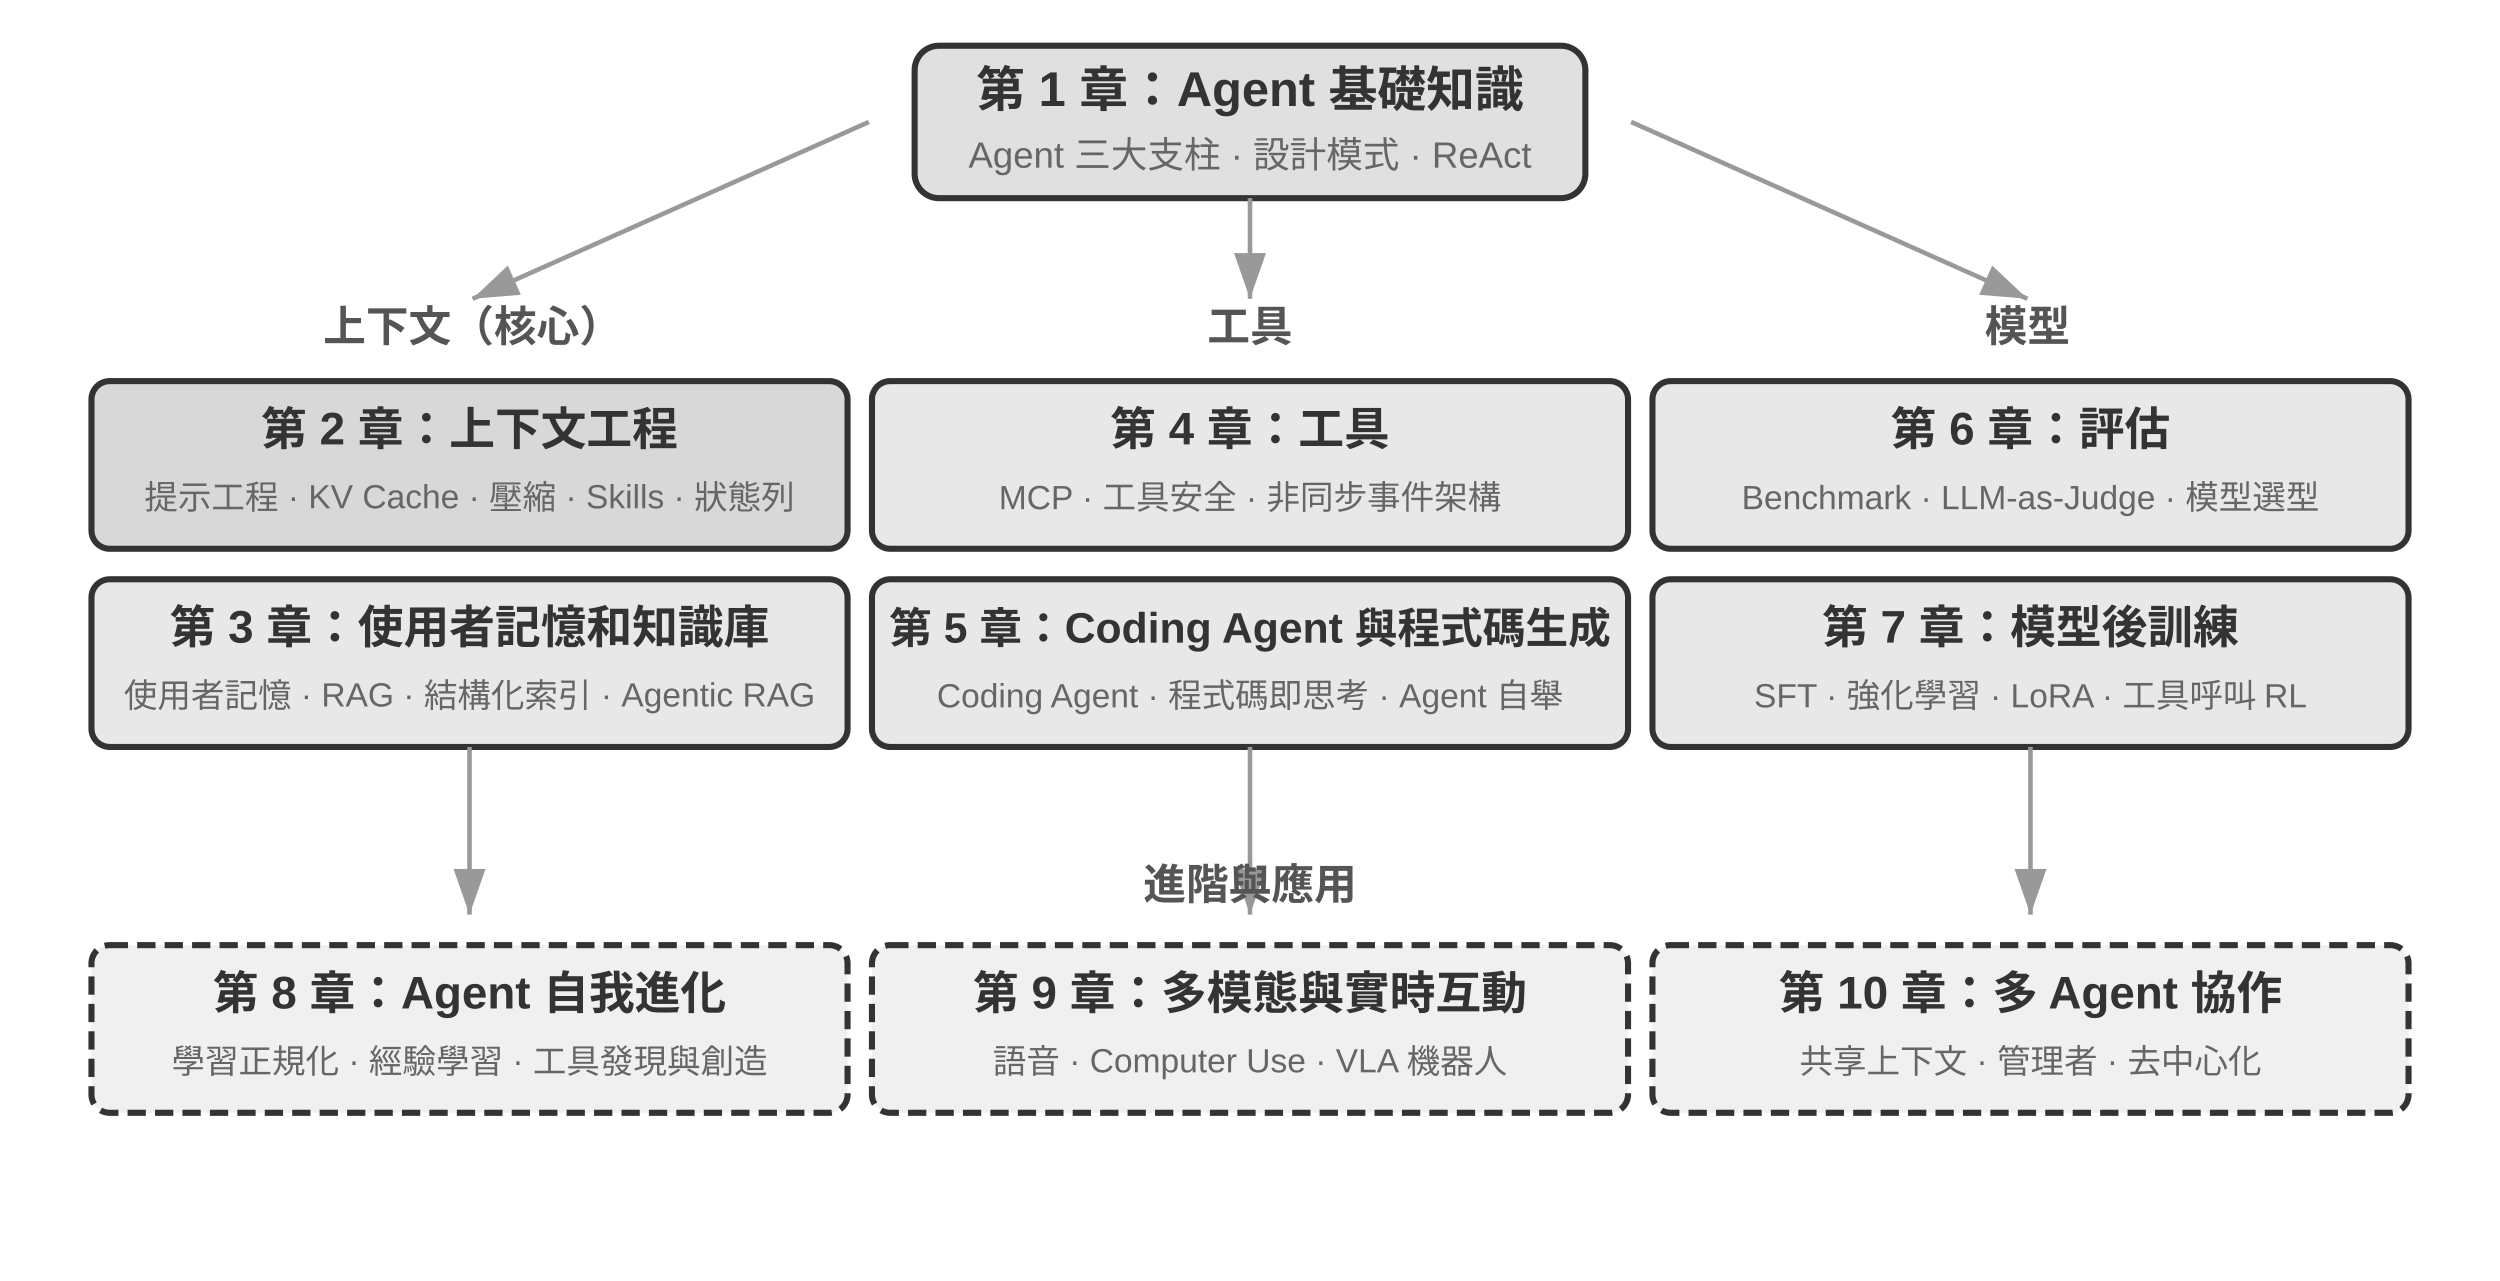
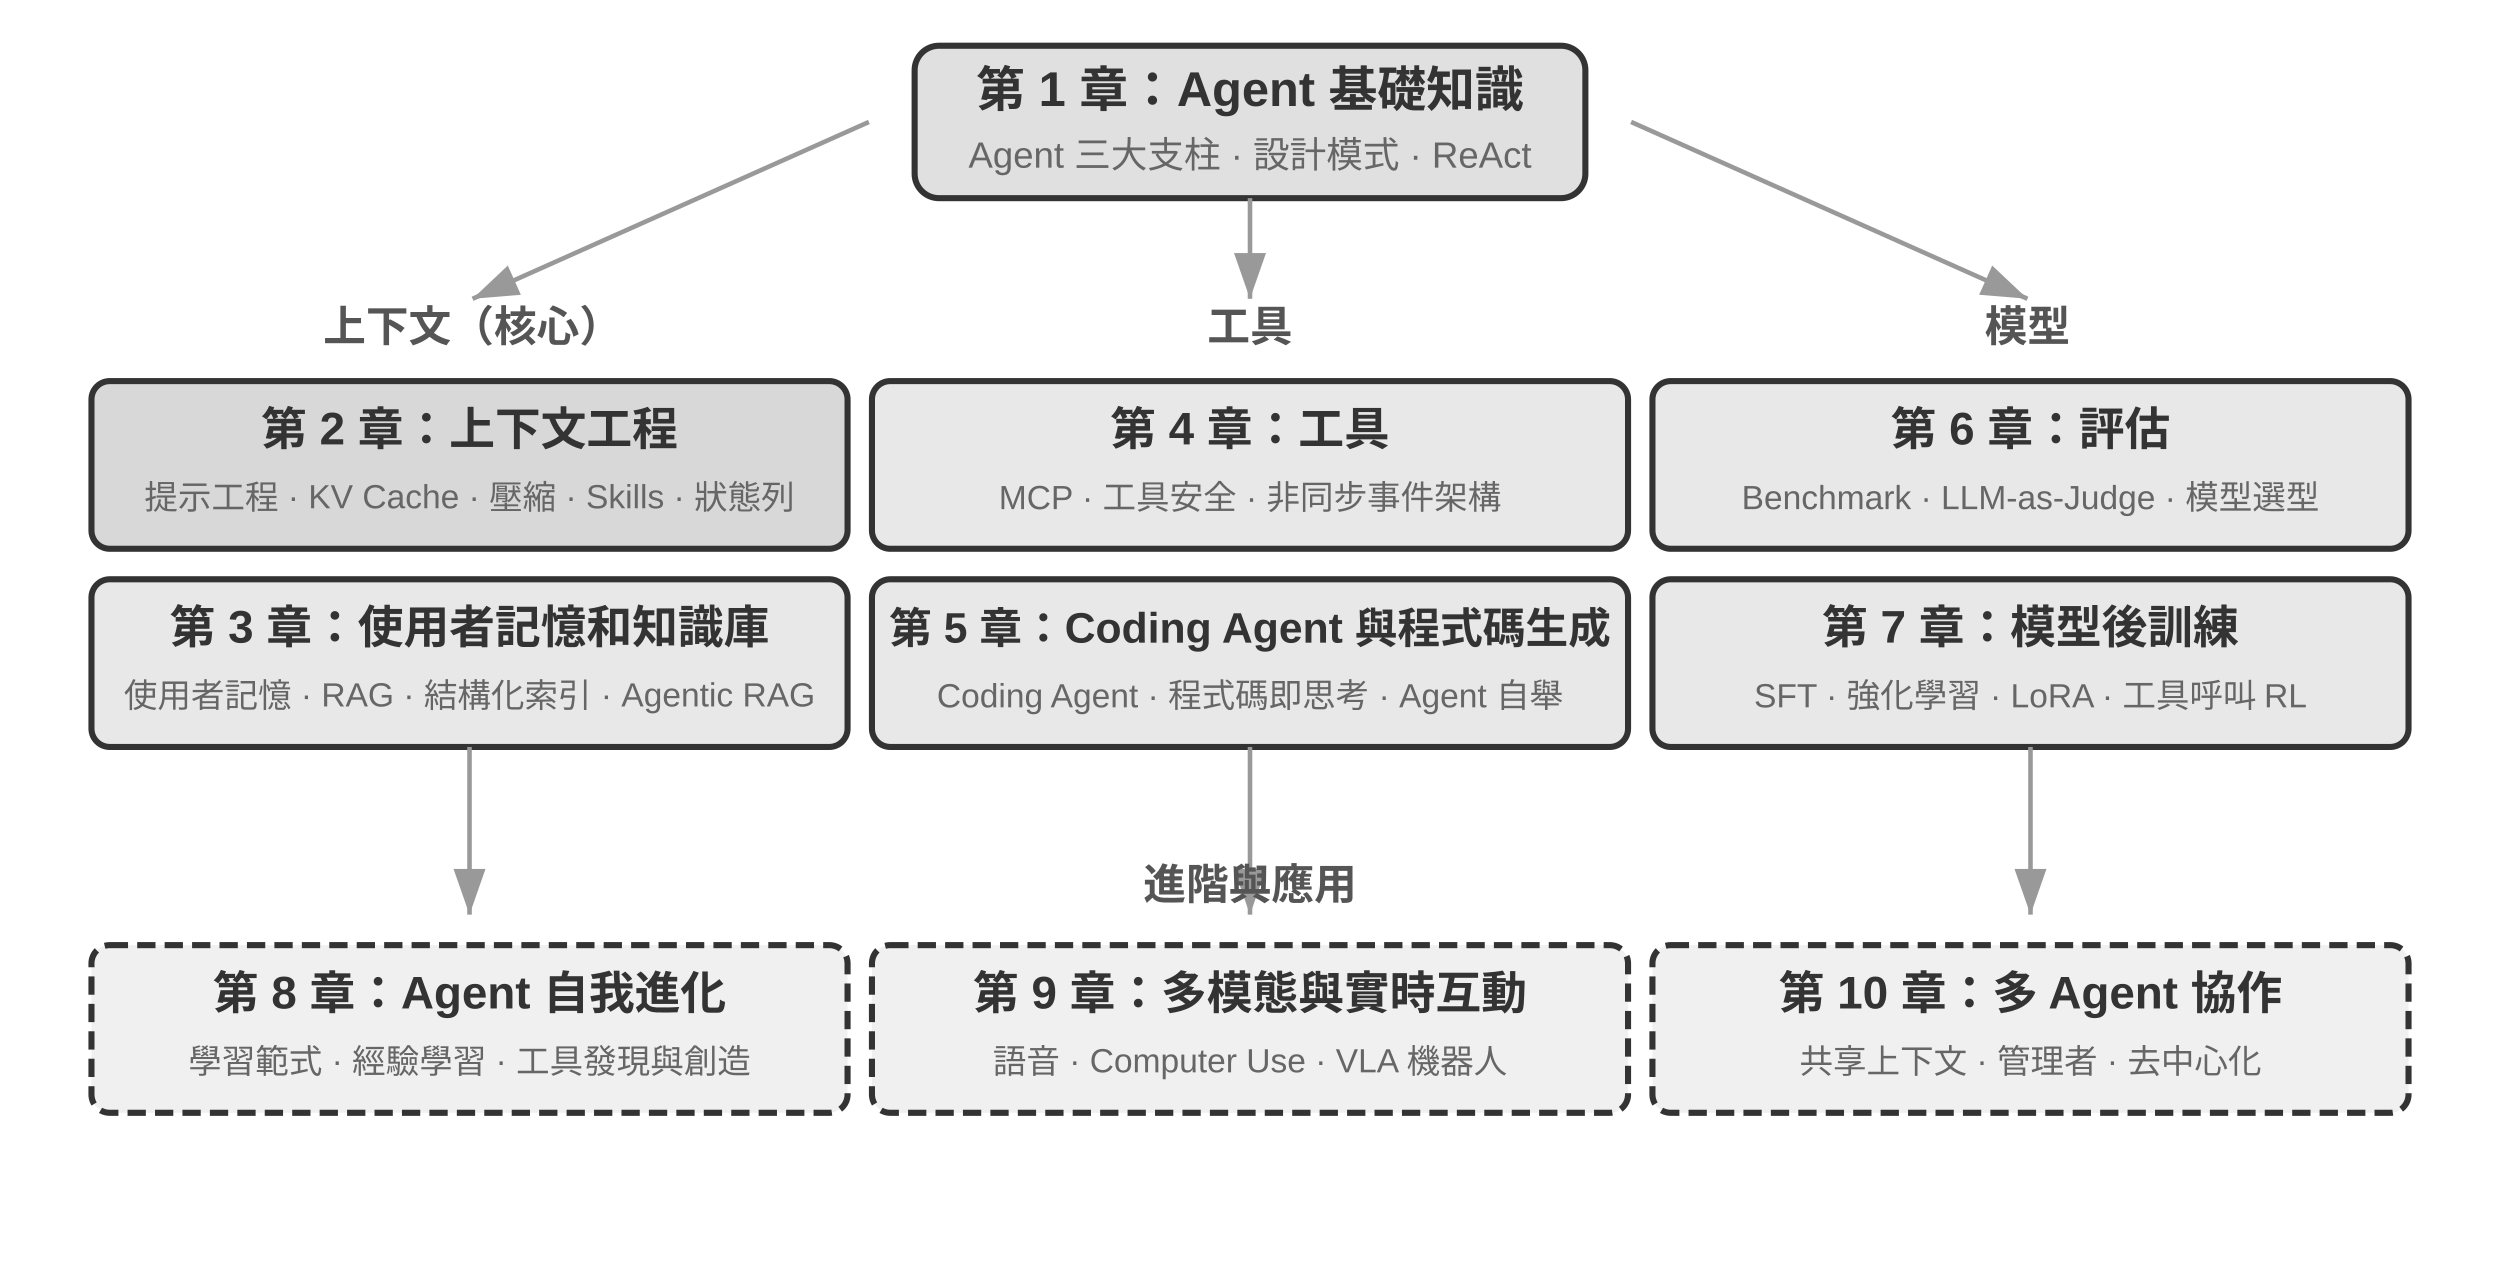
<svg xmlns="http://www.w3.org/2000/svg" viewBox="0 40 820 420" width="820" height="420" style="background:#ffffff">
  <defs>
    <marker id="ah" markerWidth="10" markerHeight="7" refX="10" refY="3.5" orient="auto">
      <polygon points="0 0, 10 3.5, 0 7" fill="#333333" />
    </marker>
    <marker id="ah-g" markerWidth="10" markerHeight="7" refX="10" refY="3.5" orient="auto">
      <polygon points="0 0, 10 3.5, 0 7" fill="#999999" />
    </marker>
  </defs>
  <rect x="300" y="55" width="220" height="50" rx="8" fill="#e0e0e0" stroke="#333333" stroke-width="2" />
  <text x="410" y="75" font-family="Arial, 'Helvetica Neue', Helvetica, 'PingFang SC', 'Microsoft YaHei', sans-serif" font-size="16" fill="#333333" text-anchor="middle" font-weight="bold">第 1 章：Agent 基礎知識</text>
  <text x="410" y="95" font-family="Arial, 'Helvetica Neue', Helvetica, 'PingFang SC', 'Microsoft YaHei', sans-serif" font-size="12" fill="#666666" text-anchor="middle">Agent 三大支柱 · 設計模式 · ReAct</text>
  <line x1="285" y1="80" x2="155" y2="138" stroke="#999999" stroke-width="1.5" marker-end="url(#ah-g)" />
  <line x1="410" y1="105" x2="410" y2="138" stroke="#999999" stroke-width="1.5" marker-end="url(#ah-g)" />
  <line x1="535" y1="80" x2="665" y2="138" stroke="#999999" stroke-width="1.5" marker-end="url(#ah-g)" />
  <text x="155" y="152" font-family="Arial, 'Helvetica Neue', Helvetica, 'PingFang SC', 'Microsoft YaHei', sans-serif" font-size="14" fill="#555555" text-anchor="middle" font-weight="bold">上下文（核心）</text>
  <text x="410" y="152" font-family="Arial, 'Helvetica Neue', Helvetica, 'PingFang SC', 'Microsoft YaHei', sans-serif" font-size="14" fill="#555555" text-anchor="middle" font-weight="bold">工具</text>
  <text x="665" y="152" font-family="Arial, 'Helvetica Neue', Helvetica, 'PingFang SC', 'Microsoft YaHei', sans-serif" font-size="14" fill="#555555" text-anchor="middle" font-weight="bold">模型</text>
  <rect x="30" y="165" width="248" height="55" rx="6" fill="#d8d8d8" stroke="#333333" stroke-width="2" />
  <text x="154" y="186" font-family="Arial, 'Helvetica Neue', Helvetica, 'PingFang SC', 'Microsoft YaHei', sans-serif" font-size="15" fill="#333333" text-anchor="middle" font-weight="bold">第 2 章：上下文工程</text>
  <text x="154" y="207" font-family="Arial, 'Helvetica Neue', Helvetica, 'PingFang SC', 'Microsoft YaHei', sans-serif" font-size="11" fill="#666666" text-anchor="middle">提示工程 · KV Cache · 壓縮 · Skills · 狀態列</text>
  <rect x="30" y="230" width="248" height="55" rx="6" fill="#e8e8e8" stroke="#333333" stroke-width="2" />
  <text x="154" y="251" font-family="Arial, 'Helvetica Neue', Helvetica, 'PingFang SC', 'Microsoft YaHei', sans-serif" font-size="15" fill="#333333" text-anchor="middle" font-weight="bold">第 3 章：使用者記憶和知識庫</text>
  <text x="154" y="272" font-family="Arial, 'Helvetica Neue', Helvetica, 'PingFang SC', 'Microsoft YaHei', sans-serif" font-size="11" fill="#666666" text-anchor="middle">使用者記憶 · RAG · 結構化索引 · Agentic RAG</text>
  <rect x="286" y="165" width="248" height="55" rx="6" fill="#e8e8e8" stroke="#333333" stroke-width="2" />
  <text x="410" y="186" font-family="Arial, 'Helvetica Neue', Helvetica, 'PingFang SC', 'Microsoft YaHei', sans-serif" font-size="15" fill="#333333" text-anchor="middle" font-weight="bold">第 4 章：工具</text>
  <text x="410" y="207" font-family="Arial, 'Helvetica Neue', Helvetica, 'PingFang SC', 'Microsoft YaHei', sans-serif" font-size="11" fill="#666666" text-anchor="middle">MCP · 工具安全 · 非同步事件架構</text>
  <rect x="286" y="230" width="248" height="55" rx="6" fill="#e8e8e8" stroke="#333333" stroke-width="2" />
  <text x="410" y="251" font-family="Arial, 'Helvetica Neue', Helvetica, 'PingFang SC', 'Microsoft YaHei', sans-serif" font-size="14" fill="#333333" text-anchor="middle" font-weight="bold">第 5 章：Coding Agent 與程式碼生成</text>
  <text x="410" y="272" font-family="Arial, 'Helvetica Neue', Helvetica, 'PingFang SC', 'Microsoft YaHei', sans-serif" font-size="11" fill="#666666" text-anchor="middle">Coding Agent · 程式碼即思考 · Agent 自舉</text>
  <rect x="542" y="165" width="248" height="55" rx="6" fill="#e8e8e8" stroke="#333333" stroke-width="2" />
  <text x="666" y="186" font-family="Arial, 'Helvetica Neue', Helvetica, 'PingFang SC', 'Microsoft YaHei', sans-serif" font-size="15" fill="#333333" text-anchor="middle" font-weight="bold">第 6 章：評估</text>
  <text x="666" y="207" font-family="Arial, 'Helvetica Neue', Helvetica, 'PingFang SC', 'Microsoft YaHei', sans-serif" font-size="11" fill="#666666" text-anchor="middle">Benchmark · LLM-as-Judge · 模型選型</text>
  <rect x="542" y="230" width="248" height="55" rx="6" fill="#e8e8e8" stroke="#333333" stroke-width="2" />
  <text x="666" y="251" font-family="Arial, 'Helvetica Neue', Helvetica, 'PingFang SC', 'Microsoft YaHei', sans-serif" font-size="15" fill="#333333" text-anchor="middle" font-weight="bold">第 7 章：模型後訓練</text>
  <text x="666" y="272" font-family="Arial, 'Helvetica Neue', Helvetica, 'PingFang SC', 'Microsoft YaHei', sans-serif" font-size="11" fill="#666666" text-anchor="middle">SFT · 強化學習 · LoRA · 工具呼叫 RL</text>
  <line x1="154" y1="285" x2="154" y2="340" stroke="#999999" stroke-width="1.5" marker-end="url(#ah-g)" />
  <line x1="410" y1="285" x2="410" y2="340" stroke="#999999" stroke-width="1.5" marker-end="url(#ah-g)" />
  <line x1="666" y1="285" x2="666" y2="340" stroke="#999999" stroke-width="1.5" marker-end="url(#ah-g)" />
  <text x="410" y="335" font-family="Arial, 'Helvetica Neue', Helvetica, 'PingFang SC', 'Microsoft YaHei', sans-serif" font-size="14" fill="#555555" text-anchor="middle" font-weight="bold">進階與應用</text>
  <rect x="30" y="350" width="248" height="55" rx="6" fill="#f0f0f0" stroke="#333333" stroke-width="2" stroke-dasharray="6,3" />
  <text x="154" y="371" font-family="Arial, 'Helvetica Neue', Helvetica, 'PingFang SC', 'Microsoft YaHei', sans-serif" font-size="15" fill="#333333" text-anchor="middle" font-weight="bold">第 8 章：Agent 自我進化</text>
-   <text x="154" y="392" font-family="Arial, 'Helvetica Neue', Helvetica, 'PingFang SC', 'Microsoft YaHei', sans-serif" font-size="11" fill="#666666" text-anchor="middle">學習正規化 · 經驗學習 · 工具發現與創造</text>
+   <text x="154" y="392" font-family="Arial, 'Helvetica Neue', Helvetica, 'PingFang SC', 'Microsoft YaHei', sans-serif" font-size="11" fill="#666666" text-anchor="middle">學習範式 · 經驗學習 · 工具發現與創造</text>
  <rect x="286" y="350" width="248" height="55" rx="6" fill="#f0f0f0" stroke="#333333" stroke-width="2" stroke-dasharray="6,3" />
  <text x="410" y="371" font-family="Arial, 'Helvetica Neue', Helvetica, 'PingFang SC', 'Microsoft YaHei', sans-serif" font-size="15" fill="#333333" text-anchor="middle" font-weight="bold">第 9 章：多模態與實時互動</text>
  <text x="410" y="392" font-family="Arial, 'Helvetica Neue', Helvetica, 'PingFang SC', 'Microsoft YaHei', sans-serif" font-size="11" fill="#666666" text-anchor="middle">語音 · Computer Use · VLA 機器人</text>
  <rect x="542" y="350" width="248" height="55" rx="6" fill="#f0f0f0" stroke="#333333" stroke-width="2" stroke-dasharray="6,3" />
  <text x="666" y="371" font-family="Arial, 'Helvetica Neue', Helvetica, 'PingFang SC', 'Microsoft YaHei', sans-serif" font-size="15" fill="#333333" text-anchor="middle" font-weight="bold">第 10 章：多 Agent 協作</text>
  <text x="666" y="392" font-family="Arial, 'Helvetica Neue', Helvetica, 'PingFang SC', 'Microsoft YaHei', sans-serif" font-size="11" fill="#666666" text-anchor="middle">共享上下文 · 管理者 · 去中心化</text>
</svg>
